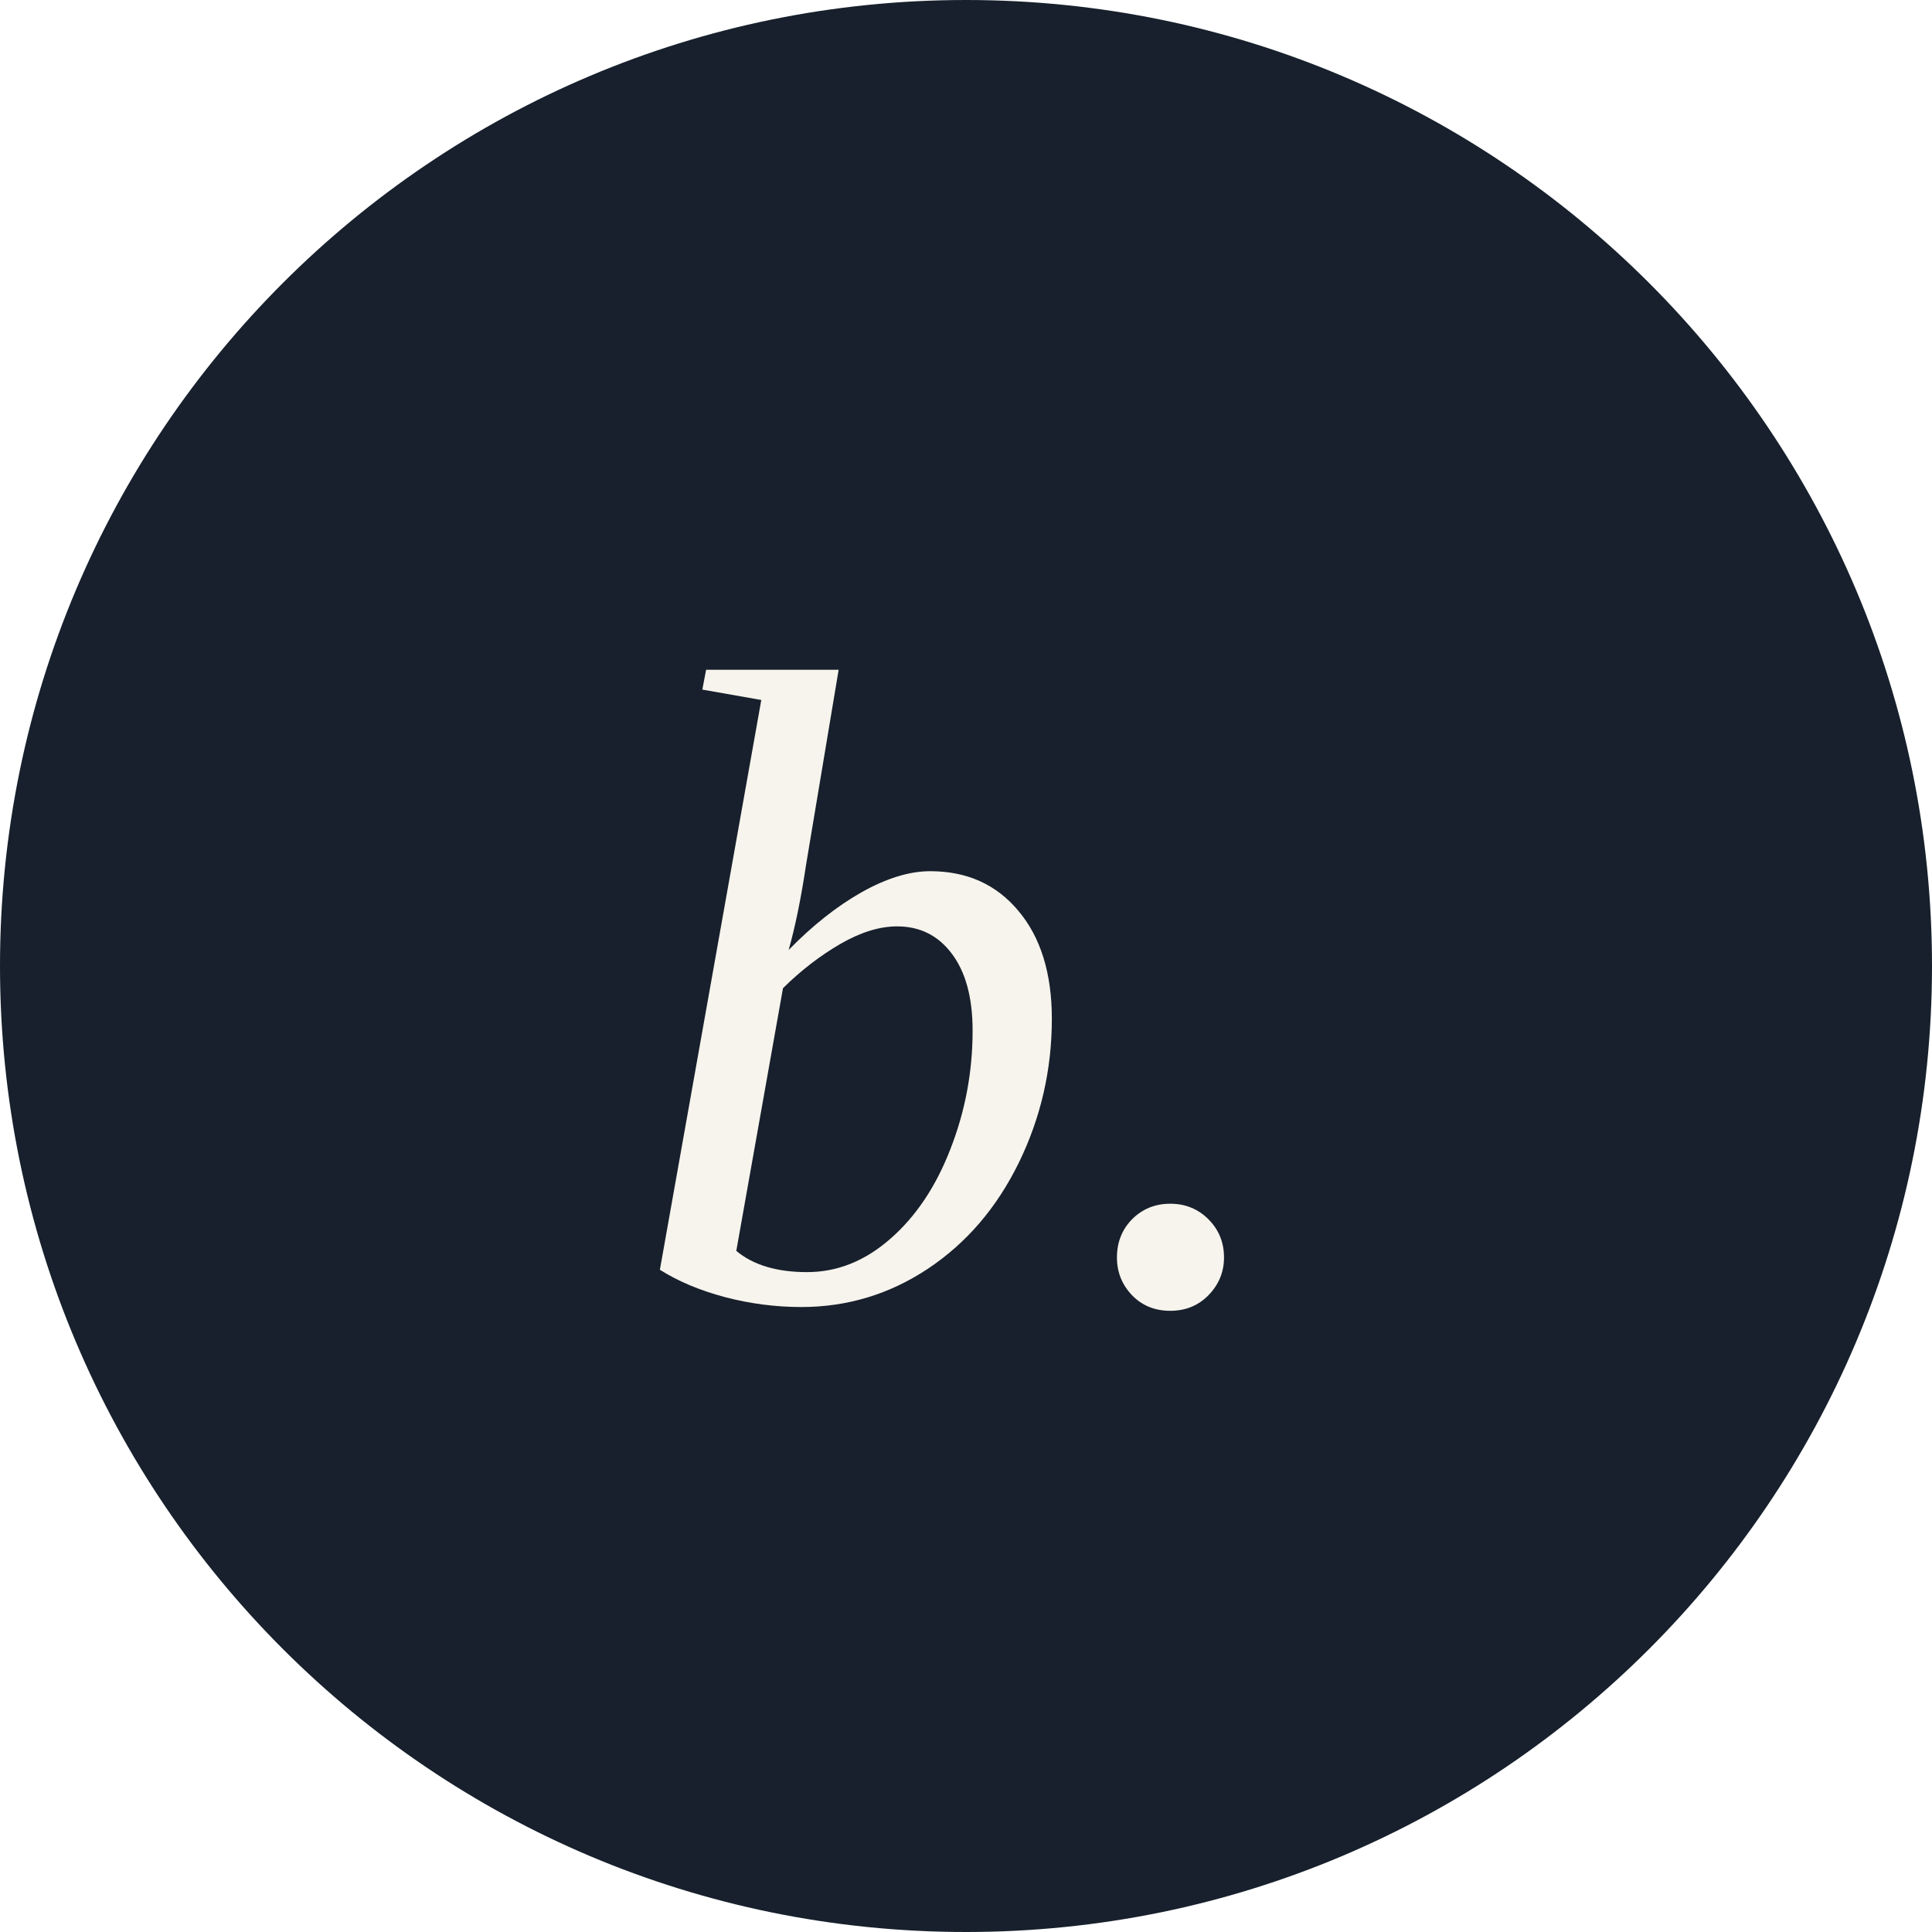
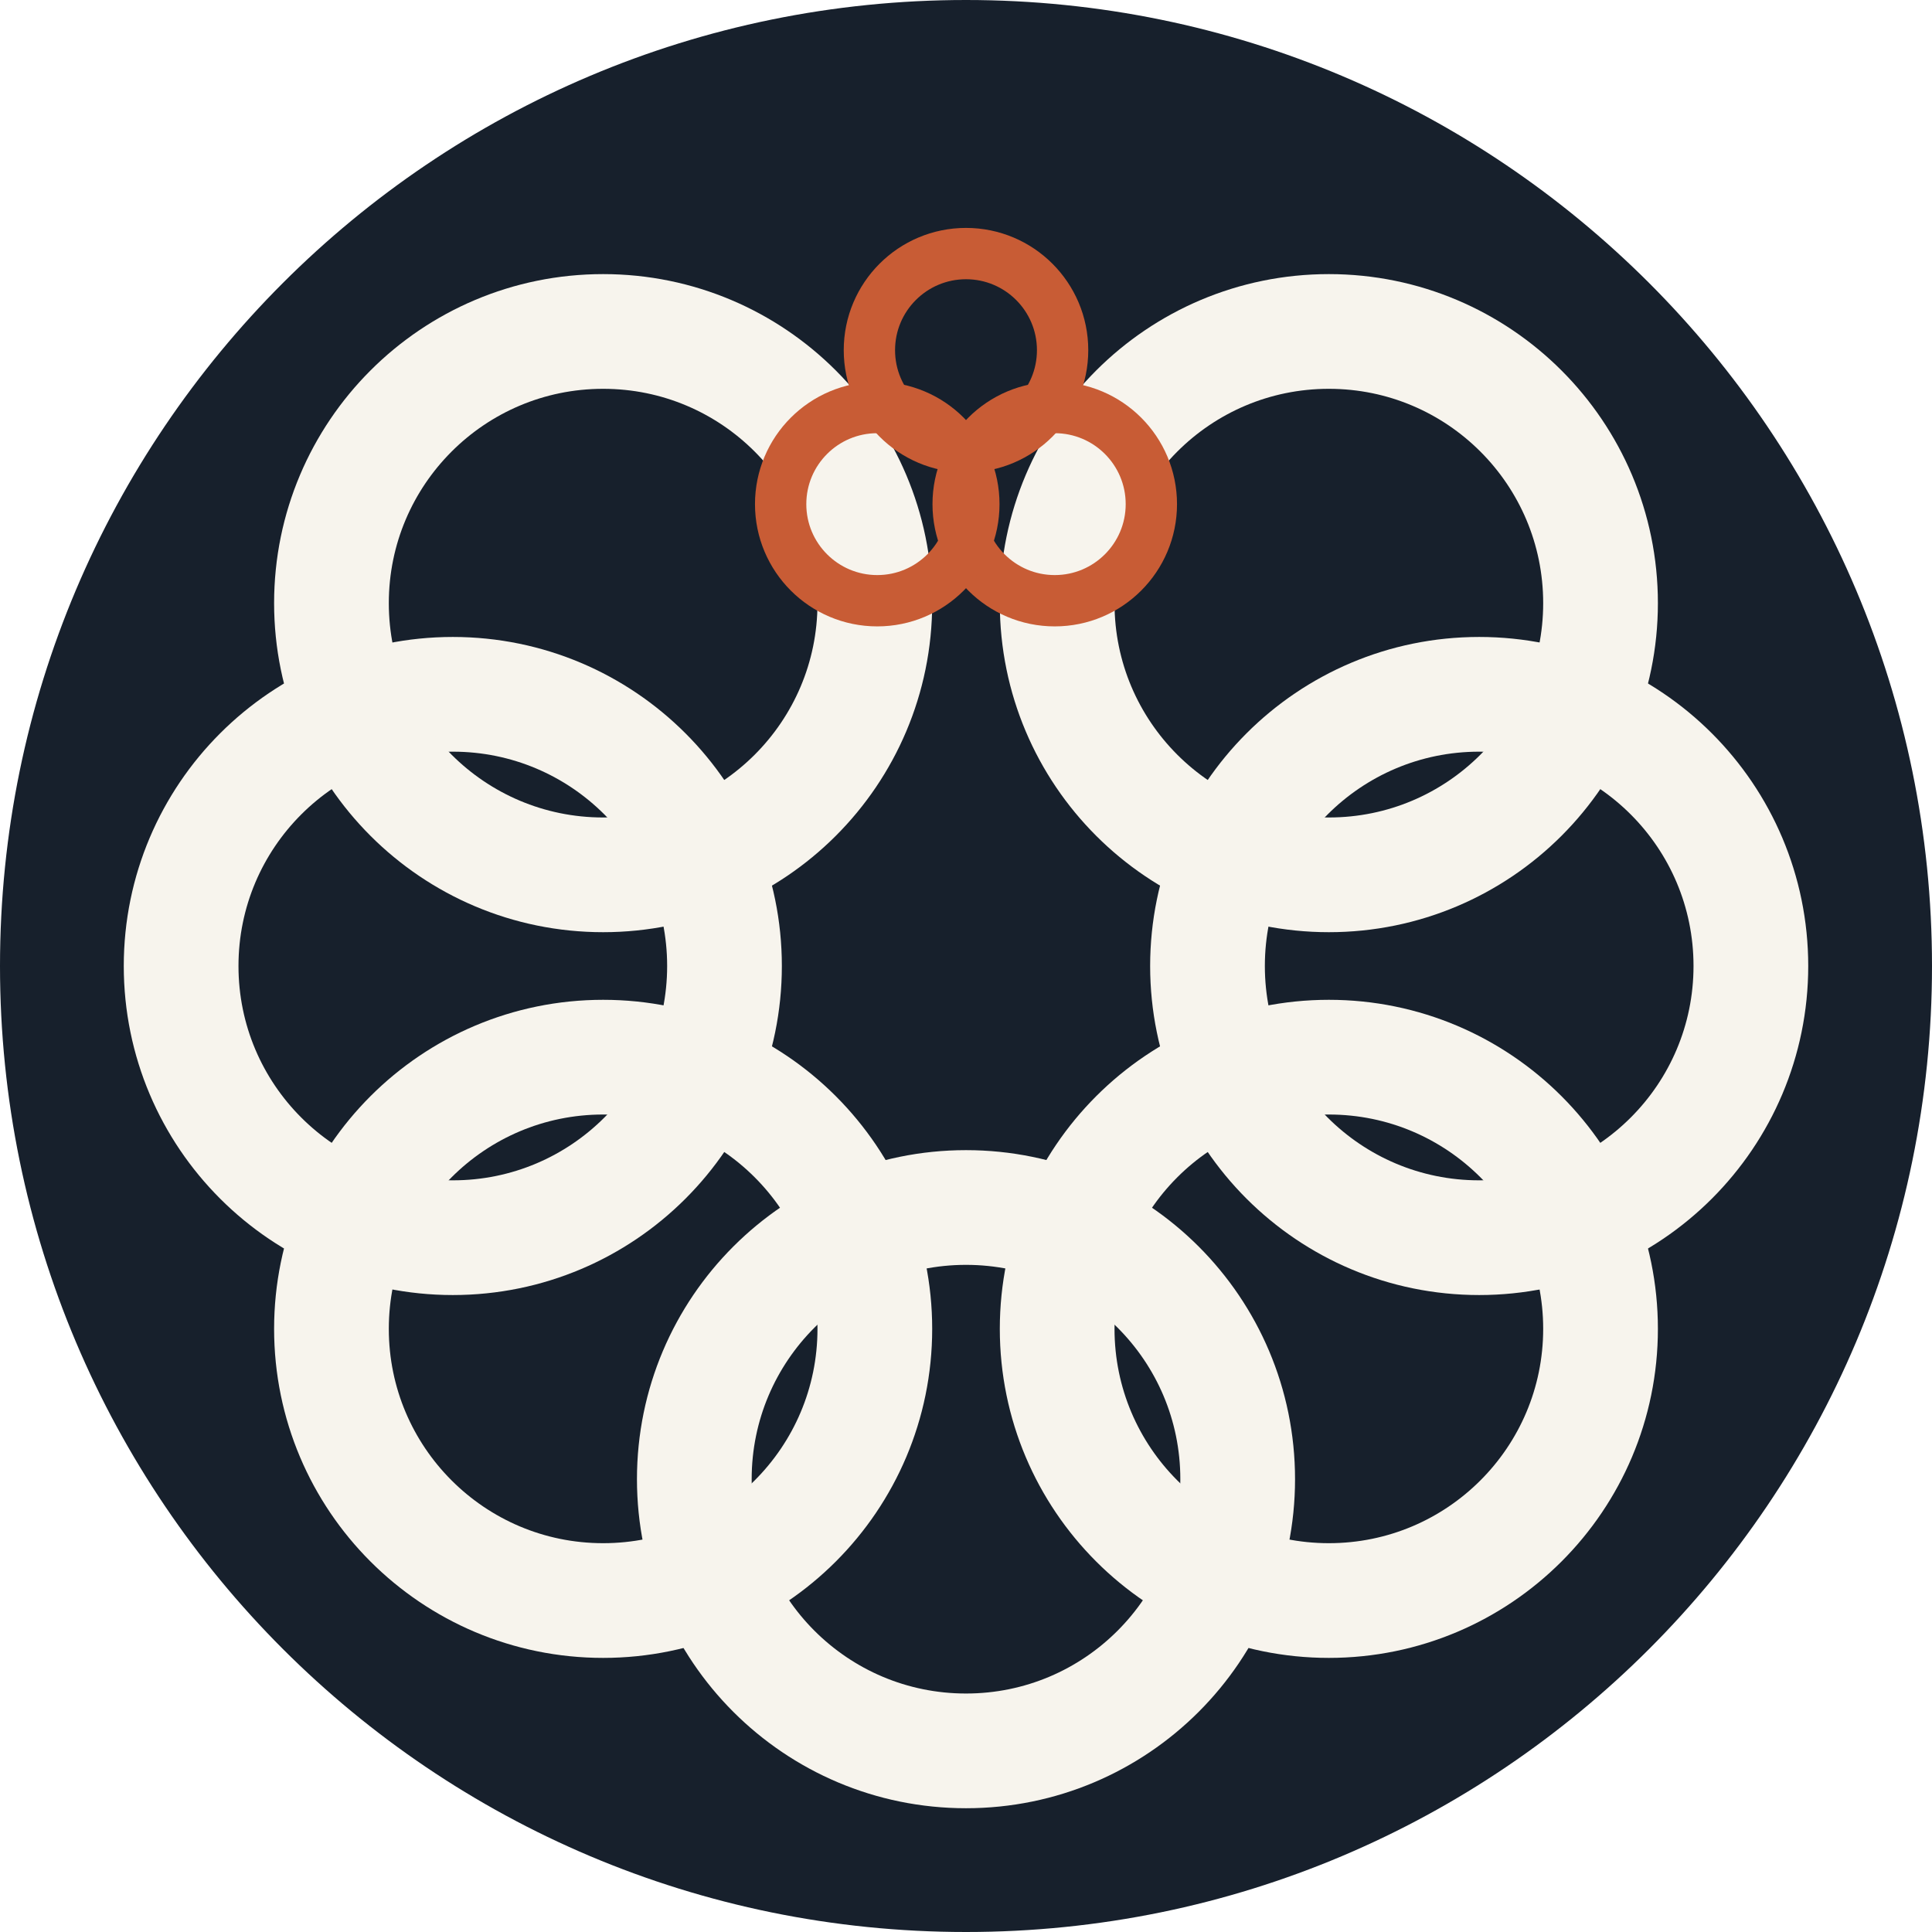
<svg xmlns="http://www.w3.org/2000/svg" width="64" height="64" viewBox="0 0 64 64">
  <circle cx="32" cy="32" r="32" fill="#17202c" />
-   <text x="32" y="43" text-anchor="middle" font-family="Georgia, 'Times New Roman', serif" font-style="italic" font-size="30" fill="#f7f4ed">b.</text>
+   <circle cx="44.02" cy="19.98" r="9" fill="none" stroke="#f7f4ed" stroke-width="3.8" />
+   <circle cx="49" cy="32" r="9" fill="none" stroke="#f7f4ed" stroke-width="3.8" />
+   <circle cx="44.02" cy="44.02" r="9" fill="none" stroke="#f7f4ed" stroke-width="3.8" />
+   <circle cx="32" cy="49" r="9" fill="none" stroke="#f7f4ed" stroke-width="3.8" />
+   <circle cx="19.98" cy="44.02" r="9" fill="none" stroke="#f7f4ed" stroke-width="3.8" />
+   <circle cx="15" cy="32" r="9" fill="none" stroke="#f7f4ed" stroke-width="3.8" />
+   <circle cx="19.98" cy="19.98" r="9" fill="none" stroke="#f7f4ed" stroke-width="3.8" />
+   <circle cx="32" cy="11.6" r="3.2" fill="none" stroke="#c85c35" stroke-width="1.7" />
+   <circle cx="34.94" cy="16.7" r="3.2" fill="none" stroke="#c85c35" stroke-width="1.7" />
+   <circle cx="29.06" cy="16.7" r="3.2" fill="none" stroke="#c85c35" stroke-width="1.7" />
</svg>
